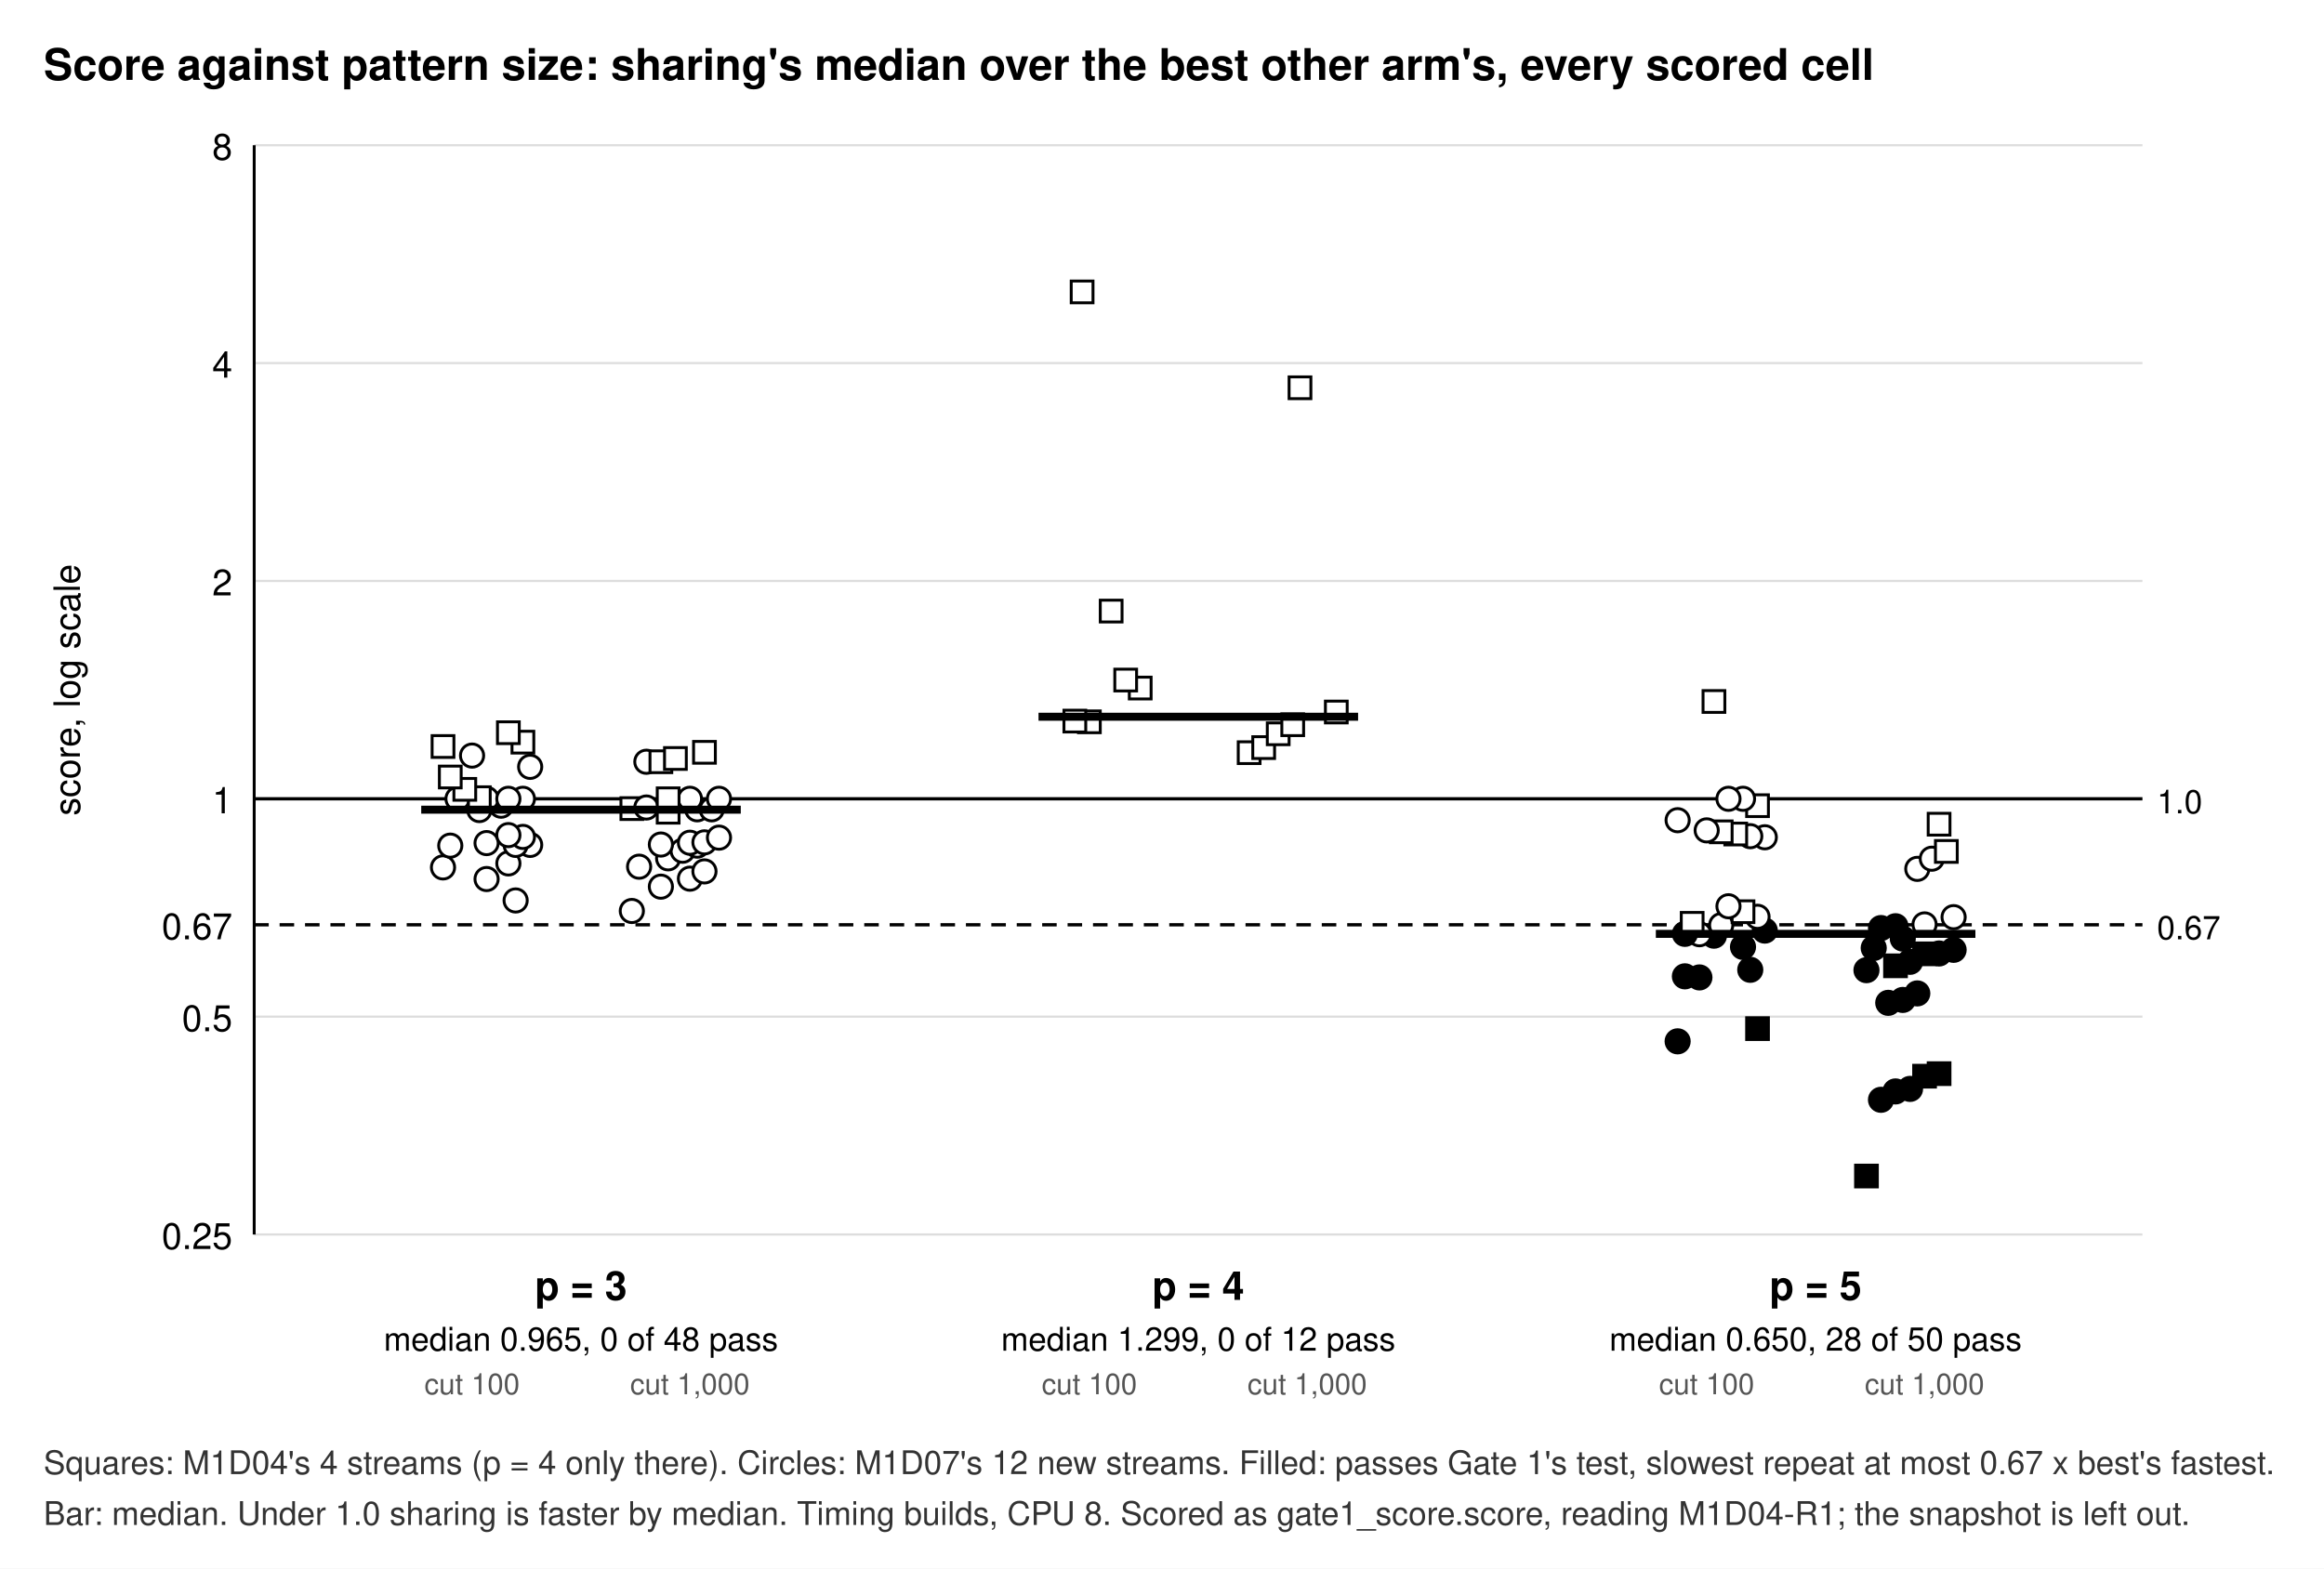
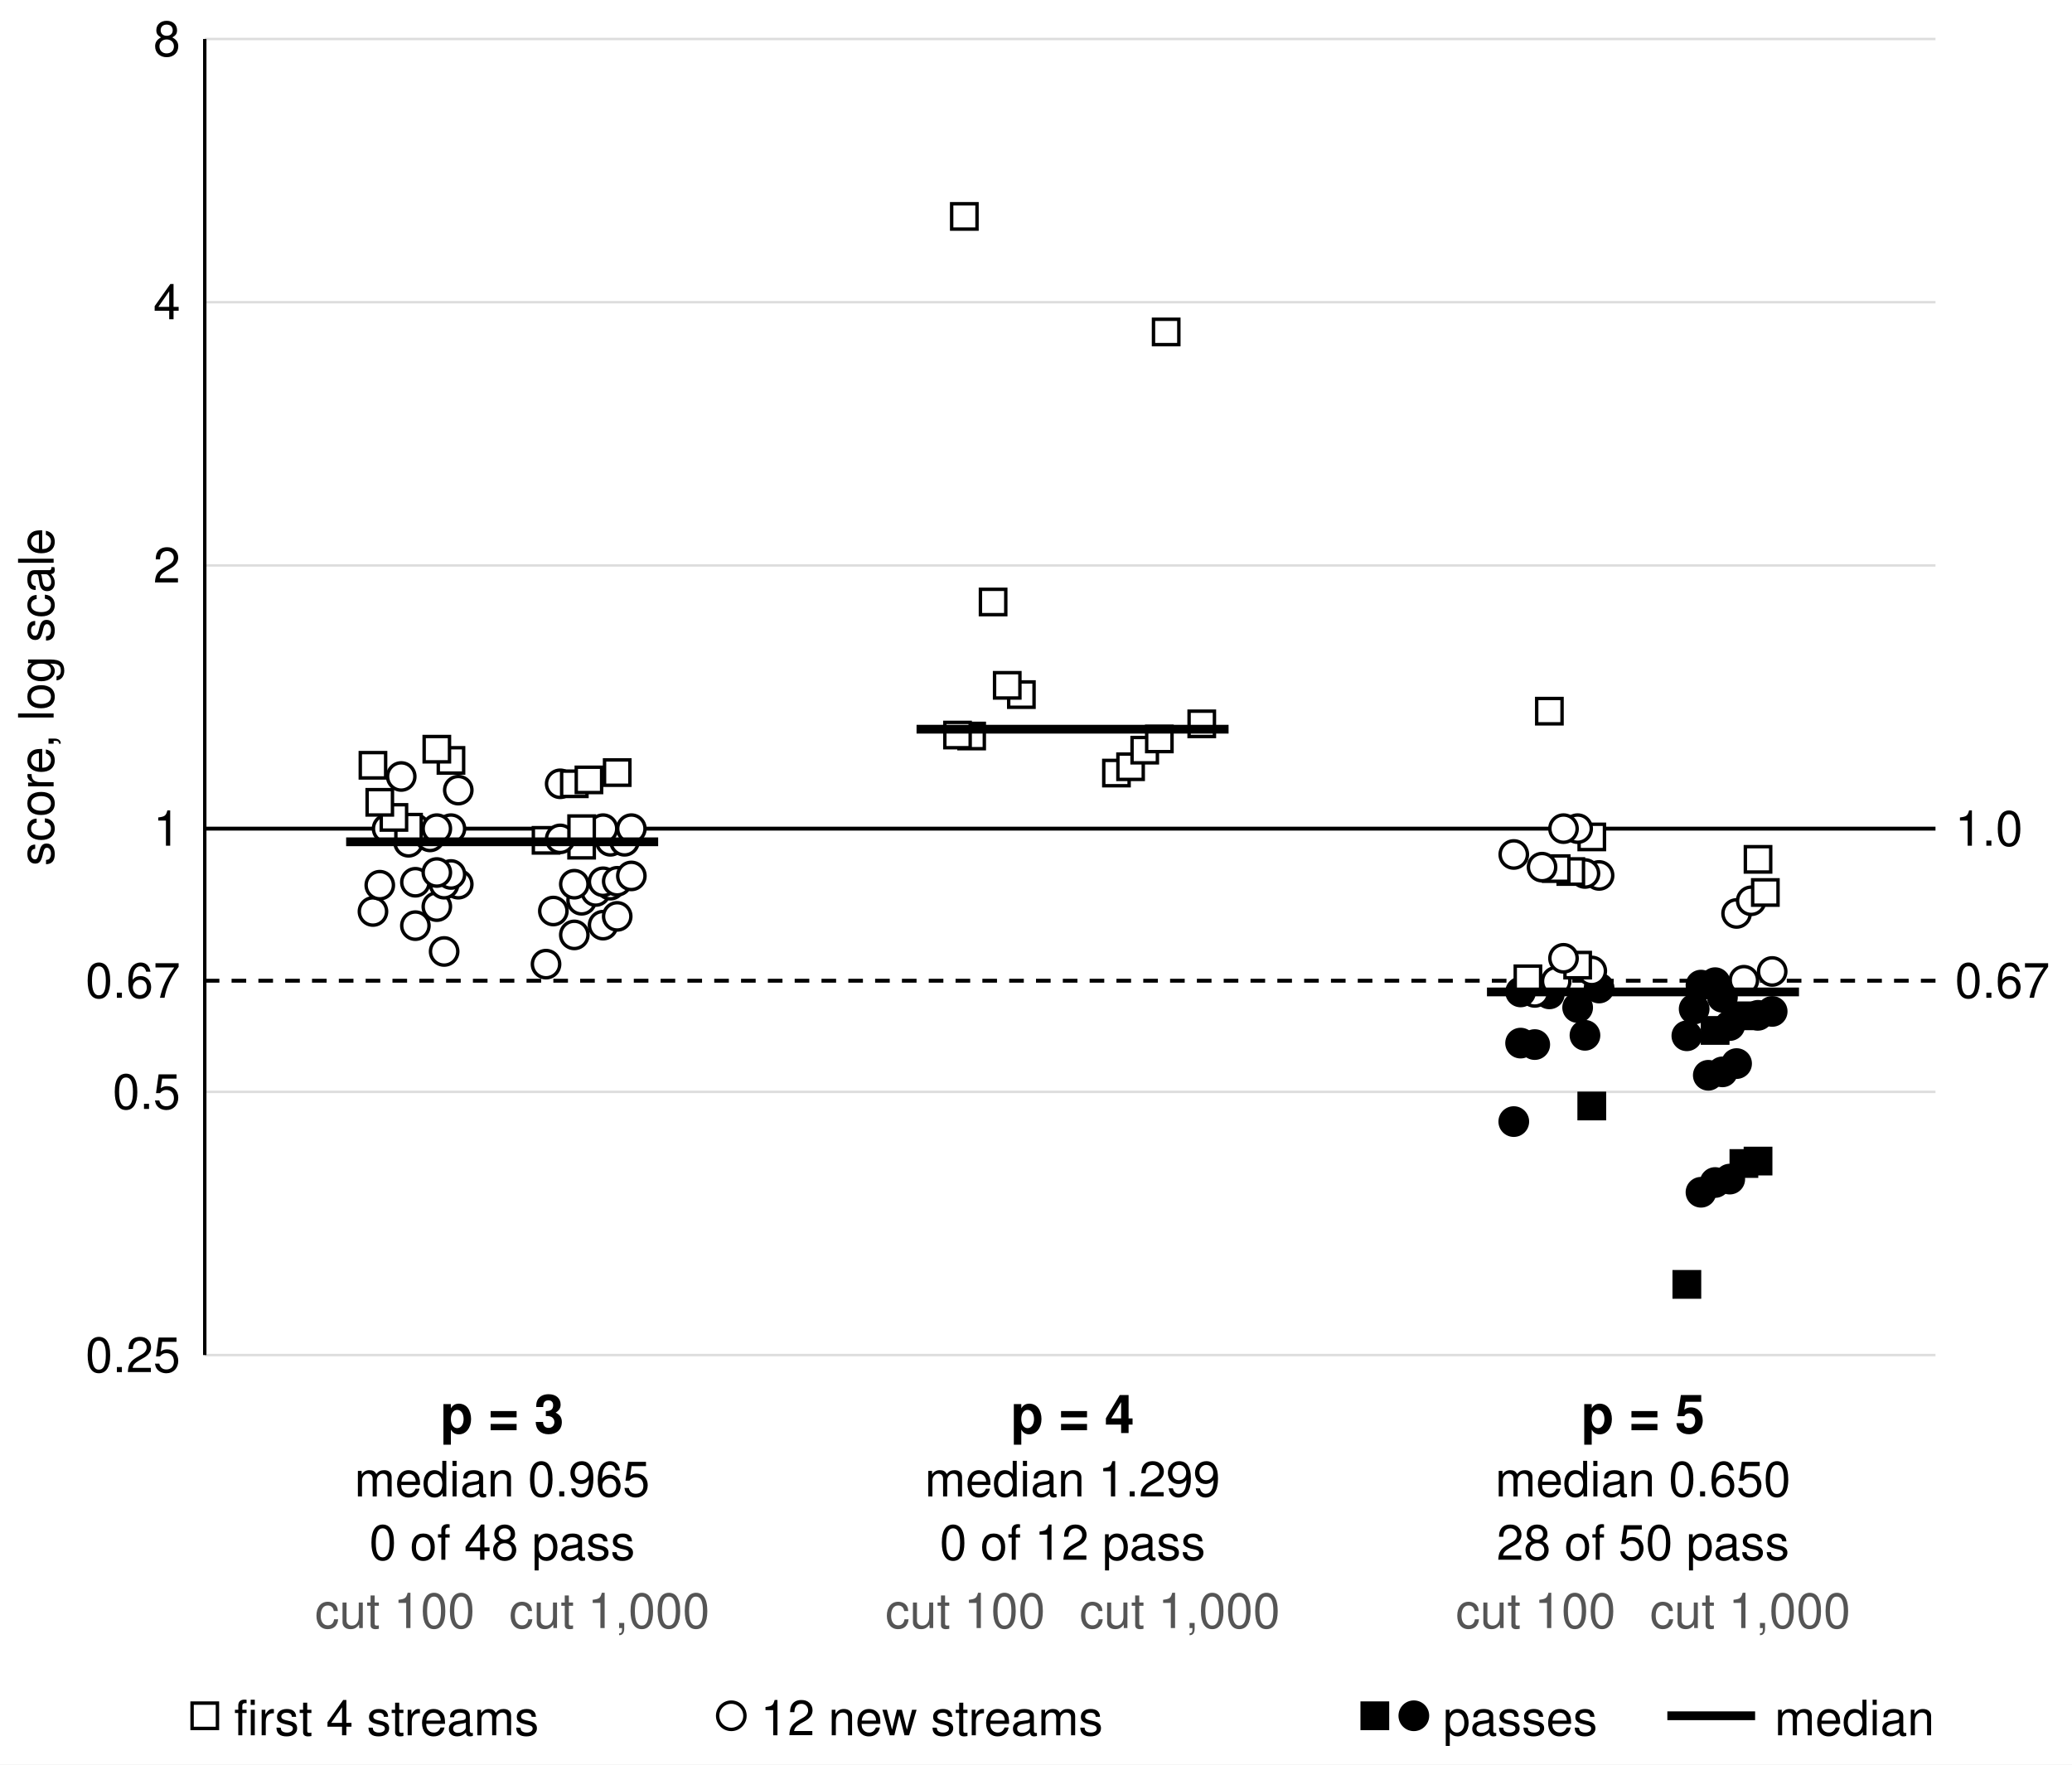
- <svg xmlns="http://www.w3.org/2000/svg" viewBox="0 0 640 432" width="640" height="432" font-family="Helvetica, Arial, sans-serif">
-   <rect width="640" height="432" fill="white" />
-   <text x="12.0" y="22.0" font-size="12" text-anchor="start" font-weight="bold" fill="black">Score against pattern size: sharing's median over the best other arm's, every scored cell</text>
-   <line x1="70" y1="340.0" x2="590" y2="340.0" stroke="#ddd" stroke-width="0.6" stroke-dasharray="" />
-   <text x="64.0" y="344.0" font-size="10" text-anchor="end" font-weight="normal" fill="black">0.25</text>
-   <line x1="70" y1="280.0" x2="590" y2="280.0" stroke="#ddd" stroke-width="0.6" stroke-dasharray="" />
-   <text x="64.0" y="284.0" font-size="10" text-anchor="end" font-weight="normal" fill="black">0.5</text>
-   <line x1="70" y1="254.7" x2="590" y2="254.7" stroke="black" stroke-width="0.9" stroke-dasharray="4 3" />
-   <text x="64.0" y="258.7" font-size="10" text-anchor="end" font-weight="normal" fill="black">0.67</text>
-   <line x1="70" y1="220.0" x2="590" y2="220.0" stroke="black" stroke-width="0.9" stroke-dasharray="" />
-   <text x="64.0" y="224.0" font-size="10" text-anchor="end" font-weight="normal" fill="black">1</text>
-   <line x1="70" y1="160.0" x2="590" y2="160.0" stroke="#ddd" stroke-width="0.6" stroke-dasharray="" />
-   <text x="64.0" y="164.0" font-size="10" text-anchor="end" font-weight="normal" fill="black">2</text>
-   <line x1="70" y1="100.0" x2="590" y2="100.0" stroke="#ddd" stroke-width="0.6" stroke-dasharray="" />
-   <text x="64.0" y="104.0" font-size="10" text-anchor="end" font-weight="normal" fill="black">4</text>
-   <line x1="70" y1="40.0" x2="590" y2="40.0" stroke="#ddd" stroke-width="0.6" stroke-dasharray="" />
-   <text x="64.0" y="44.0" font-size="10" text-anchor="end" font-weight="normal" fill="black">8</text>
-   <text x="594.0" y="258.7" font-size="9" text-anchor="start" font-weight="normal" fill="black">0.67</text>
-   <text x="594.0" y="224.0" font-size="9" text-anchor="start" font-weight="normal" fill="black">1.0</text>
-   <circle cx="174.0" cy="250.9" r="3.2" fill="white" stroke="black" stroke-width="0.8" />
-   <circle cx="142.0" cy="248.0" r="3.2" fill="white" stroke="black" stroke-width="0.8" />
-   <circle cx="182.0" cy="244.2" r="3.2" fill="white" stroke="black" stroke-width="0.8" />
-   <circle cx="134.0" cy="242.1" r="3.2" fill="white" stroke="black" stroke-width="0.8" />
-   <circle cx="190.0" cy="242.0" r="3.2" fill="white" stroke="black" stroke-width="0.8" />
-   <circle cx="194.0" cy="240.0" r="3.2" fill="white" stroke="black" stroke-width="0.8" />
-   <circle cx="122.0" cy="238.9" r="3.2" fill="white" stroke="black" stroke-width="0.8" />
-   <circle cx="176.0" cy="238.7" r="3.2" fill="white" stroke="black" stroke-width="0.8" />
-   <circle cx="140.0" cy="237.8" r="3.2" fill="white" stroke="black" stroke-width="0.8" />
-   <circle cx="184.0" cy="236.4" r="3.2" fill="white" stroke="black" stroke-width="0.8" />
-   <circle cx="188.0" cy="234.3" r="3.2" fill="white" stroke="black" stroke-width="0.8" />
-   <circle cx="192.0" cy="232.9" r="3.2" fill="white" stroke="black" stroke-width="0.8" />
-   <circle cx="124.0" cy="232.9" r="3.2" fill="white" stroke="black" stroke-width="0.8" />
-   <circle cx="146.0" cy="232.7" r="3.2" fill="white" stroke="black" stroke-width="0.8" />
-   <circle cx="142.0" cy="232.7" r="3.2" fill="white" stroke="black" stroke-width="0.8" />
-   <circle cx="182.0" cy="232.6" r="3.2" fill="white" stroke="black" stroke-width="0.8" />
-   <circle cx="134.0" cy="232.2" r="3.2" fill="white" stroke="black" stroke-width="0.8" />
-   <circle cx="190.0" cy="232.1" r="3.2" fill="white" stroke="black" stroke-width="0.8" />
-   <circle cx="194.0" cy="232.0" r="3.2" fill="white" stroke="black" stroke-width="0.8" />
-   <circle cx="198.0" cy="230.7" r="3.2" fill="white" stroke="black" stroke-width="0.8" />
-   <circle cx="144.0" cy="230.5" r="3.2" fill="white" stroke="black" stroke-width="0.8" />
-   <circle cx="140.0" cy="230.0" r="3.2" fill="white" stroke="black" stroke-width="0.8" />
-   <rect x="181.0" y="220.7" width="6" height="6" fill="white" stroke="black" stroke-width="0.8" />
-   <circle cx="132.0" cy="223.1" r="3.2" fill="white" stroke="black" stroke-width="0.8" />
-   <circle cx="192.0" cy="222.9" r="3.2" fill="white" stroke="black" stroke-width="0.8" />
-   <circle cx="196.0" cy="222.9" r="3.2" fill="white" stroke="black" stroke-width="0.8" />
-   <rect x="171.0" y="219.7" width="6" height="6" fill="white" stroke="black" stroke-width="0.8" />
-   <circle cx="178.0" cy="222.4" r="3.2" fill="white" stroke="black" stroke-width="0.8" />
-   <circle cx="138.0" cy="221.9" r="3.2" fill="white" stroke="black" stroke-width="0.8" />
-   <circle cx="134.0" cy="220.0" r="3.2" fill="white" stroke="black" stroke-width="0.8" />
-   <circle cx="190.0" cy="220.0" r="3.2" fill="white" stroke="black" stroke-width="0.8" />
-   <circle cx="126.0" cy="220.0" r="3.2" fill="white" stroke="black" stroke-width="0.8" />
-   <circle cx="198.0" cy="220.0" r="3.2" fill="white" stroke="black" stroke-width="0.8" />
-   <circle cx="144.0" cy="220.0" r="3.2" fill="white" stroke="black" stroke-width="0.8" />
-   <circle cx="140.0" cy="220.0" r="3.2" fill="white" stroke="black" stroke-width="0.8" />
-   <rect x="181.0" y="217.0" width="6" height="6" fill="white" stroke="black" stroke-width="0.8" />
-   <rect x="129.0" y="216.7" width="6" height="6" fill="white" stroke="black" stroke-width="0.8" />
-   <rect x="125.0" y="214.4" width="6" height="6" fill="white" stroke="black" stroke-width="0.8" />
-   <rect x="121.0" y="211.0" width="6" height="6" fill="white" stroke="black" stroke-width="0.8" />
-   <circle cx="146.0" cy="211.2" r="3.2" fill="white" stroke="black" stroke-width="0.8" />
-   <circle cx="178.0" cy="209.8" r="3.2" fill="white" stroke="black" stroke-width="0.8" />
-   <rect x="179.0" y="206.8" width="6" height="6" fill="white" stroke="black" stroke-width="0.8" />
-   <rect x="183.0" y="205.9" width="6" height="6" fill="white" stroke="black" stroke-width="0.8" />
-   <circle cx="130.0" cy="208.1" r="3.2" fill="white" stroke="black" stroke-width="0.8" />
-   <rect x="191.0" y="204.2" width="6" height="6" fill="white" stroke="black" stroke-width="0.8" />
-   <rect x="119.0" y="202.6" width="6" height="6" fill="white" stroke="black" stroke-width="0.8" />
-   <rect x="141.0" y="201.4" width="6" height="6" fill="white" stroke="black" stroke-width="0.8" />
-   <rect x="137.0" y="198.8" width="6" height="6" fill="white" stroke="black" stroke-width="0.8" />
-   <line x1="116" y1="223.0" x2="204" y2="223.0" stroke="black" stroke-width="2.2" />
-   <text x="160.0" y="358.0" font-size="11" text-anchor="middle" font-weight="bold" fill="black">p = 3</text>
-   <text x="160.0" y="372.0" font-size="9" text-anchor="middle" font-weight="normal" fill="black">median 0.965, 0 of 48 pass</text>
-   <text x="130.0" y="384.0" font-size="8" text-anchor="middle" font-weight="normal" fill="#555">cut 100</text>
-   <text x="190.0" y="384.0" font-size="8" text-anchor="middle" font-weight="normal" fill="#555">cut 1,000</text>
-   <rect x="341.0" y="204.3" width="6" height="6" fill="white" stroke="black" stroke-width="0.8" />
-   <rect x="345.0" y="202.9" width="6" height="6" fill="white" stroke="black" stroke-width="0.8" />
-   <rect x="349.0" y="199.1" width="6" height="6" fill="white" stroke="black" stroke-width="0.8" />
-   <rect x="353.0" y="196.6" width="6" height="6" fill="white" stroke="black" stroke-width="0.8" />
-   <rect x="297.0" y="195.8" width="6" height="6" fill="white" stroke="black" stroke-width="0.8" />
-   <rect x="293.0" y="195.6" width="6" height="6" fill="white" stroke="black" stroke-width="0.8" />
-   <rect x="365.0" y="193.1" width="6" height="6" fill="white" stroke="black" stroke-width="0.8" />
-   <rect x="311.0" y="186.5" width="6" height="6" fill="white" stroke="black" stroke-width="0.8" />
-   <rect x="307.0" y="184.3" width="6" height="6" fill="white" stroke="black" stroke-width="0.8" />
-   <rect x="303.0" y="165.3" width="6" height="6" fill="white" stroke="black" stroke-width="0.8" />
-   <rect x="355.0" y="103.8" width="6" height="6" fill="white" stroke="black" stroke-width="0.8" />
-   <rect x="295.0" y="77.4" width="6" height="6" fill="white" stroke="black" stroke-width="0.8" />
-   <line x1="286" y1="197.4" x2="374" y2="197.4" stroke="black" stroke-width="2.2" />
-   <text x="330.0" y="358.0" font-size="11" text-anchor="middle" font-weight="bold" fill="black">p = 4</text>
-   <text x="330.0" y="372.0" font-size="9" text-anchor="middle" font-weight="normal" fill="black">median 1.299, 0 of 12 pass</text>
-   <text x="300.0" y="384.0" font-size="8" text-anchor="middle" font-weight="normal" fill="#555">cut 100</text>
-   <text x="360.0" y="384.0" font-size="8" text-anchor="middle" font-weight="normal" fill="#555">cut 1,000</text>
-   <rect x="511.0" y="320.9" width="6" height="6" fill="black" stroke="black" stroke-width="0.8" />
-   <circle cx="518.0" cy="302.9" r="3.2" fill="black" stroke="black" stroke-width="0.8" />
-   <circle cx="522.0" cy="300.6" r="3.2" fill="black" stroke="black" stroke-width="0.8" />
-   <circle cx="526.0" cy="299.9" r="3.2" fill="black" stroke="black" stroke-width="0.8" />
-   <rect x="527.0" y="293.4" width="6" height="6" fill="black" stroke="black" stroke-width="0.8" />
-   <rect x="531.0" y="292.7" width="6" height="6" fill="black" stroke="black" stroke-width="0.8" />
-   <circle cx="462.0" cy="286.8" r="3.2" fill="black" stroke="black" stroke-width="0.8" />
-   <rect x="481.0" y="280.3" width="6" height="6" fill="black" stroke="black" stroke-width="0.8" />
-   <circle cx="520.0" cy="276.2" r="3.2" fill="black" stroke="black" stroke-width="0.8" />
-   <circle cx="524.0" cy="275.4" r="3.2" fill="black" stroke="black" stroke-width="0.8" />
-   <circle cx="528.0" cy="273.6" r="3.2" fill="black" stroke="black" stroke-width="0.8" />
-   <circle cx="468.0" cy="269.2" r="3.2" fill="black" stroke="black" stroke-width="0.8" />
-   <circle cx="464.0" cy="268.9" r="3.2" fill="black" stroke="black" stroke-width="0.8" />
-   <circle cx="514.0" cy="267.2" r="3.2" fill="black" stroke="black" stroke-width="0.8" />
-   <circle cx="482.0" cy="267.1" r="3.2" fill="black" stroke="black" stroke-width="0.8" />
-   <rect x="519.0" y="263.0" width="6" height="6" fill="black" stroke="black" stroke-width="0.8" />
-   <circle cx="526.0" cy="264.9" r="3.2" fill="black" stroke="black" stroke-width="0.8" />
-   <rect x="527.0" y="259.7" width="6" height="6" fill="black" stroke="black" stroke-width="0.8" />
-   <circle cx="534.0" cy="262.6" r="3.2" fill="black" stroke="black" stroke-width="0.8" />
-   <circle cx="538.0" cy="261.6" r="3.2" fill="black" stroke="black" stroke-width="0.8" />
-   <circle cx="516.0" cy="261.1" r="3.2" fill="black" stroke="black" stroke-width="0.8" />
-   <circle cx="480.0" cy="260.8" r="3.2" fill="black" stroke="black" stroke-width="0.8" />
-   <circle cx="524.0" cy="258.5" r="3.2" fill="black" stroke="black" stroke-width="0.8" />
-   <circle cx="472.0" cy="257.7" r="3.2" fill="black" stroke="black" stroke-width="0.8" />
-   <circle cx="468.0" cy="257.3" r="3.2" fill="white" stroke="black" stroke-width="0.8" />
-   <circle cx="464.0" cy="257.2" r="3.2" fill="black" stroke="black" stroke-width="0.8" />
-   <circle cx="486.0" cy="256.3" r="3.2" fill="black" stroke="black" stroke-width="0.8" />
-   <circle cx="518.0" cy="255.6" r="3.2" fill="black" stroke="black" stroke-width="0.8" />
-   <circle cx="522.0" cy="255.1" r="3.2" fill="black" stroke="black" stroke-width="0.8" />
-   <circle cx="474.0" cy="254.8" r="3.2" fill="white" stroke="black" stroke-width="0.8" />
-   <circle cx="530.0" cy="254.6" r="3.2" fill="white" stroke="black" stroke-width="0.8" />
-   <rect x="463.0" y="251.3" width="6" height="6" fill="white" stroke="black" stroke-width="0.8" />
-   <circle cx="538.0" cy="252.6" r="3.2" fill="white" stroke="black" stroke-width="0.8" />
-   <circle cx="484.0" cy="252.5" r="3.2" fill="white" stroke="black" stroke-width="0.8" />
-   <rect x="477.0" y="248.1" width="6" height="6" fill="white" stroke="black" stroke-width="0.8" />
-   <circle cx="476.0" cy="249.6" r="3.2" fill="white" stroke="black" stroke-width="0.8" />
-   <circle cx="528.0" cy="239.3" r="3.2" fill="white" stroke="black" stroke-width="0.8" />
-   <circle cx="532.0" cy="236.5" r="3.2" fill="white" stroke="black" stroke-width="0.8" />
-   <rect x="533.0" y="231.5" width="6" height="6" fill="white" stroke="black" stroke-width="0.8" />
-   <circle cx="486.0" cy="230.6" r="3.2" fill="white" stroke="black" stroke-width="0.8" />
-   <circle cx="482.0" cy="230.3" r="3.2" fill="white" stroke="black" stroke-width="0.8" />
-   <rect x="475.0" y="226.7" width="6" height="6" fill="white" stroke="black" stroke-width="0.8" />
-   <rect x="471.0" y="226.1" width="6" height="6" fill="white" stroke="black" stroke-width="0.8" />
-   <circle cx="470.0" cy="228.7" r="3.2" fill="white" stroke="black" stroke-width="0.8" />
-   <rect x="531.0" y="224.0" width="6" height="6" fill="white" stroke="black" stroke-width="0.8" />
-   <circle cx="462.0" cy="225.9" r="3.2" fill="white" stroke="black" stroke-width="0.8" />
-   <rect x="481.0" y="218.9" width="6" height="6" fill="white" stroke="black" stroke-width="0.8" />
-   <circle cx="480.0" cy="220.0" r="3.2" fill="white" stroke="black" stroke-width="0.8" />
-   <circle cx="476.0" cy="220.0" r="3.2" fill="white" stroke="black" stroke-width="0.8" />
-   <rect x="469.0" y="190.2" width="6" height="6" fill="white" stroke="black" stroke-width="0.8" />
-   <line x1="456" y1="257.2" x2="544" y2="257.2" stroke="black" stroke-width="2.2" />
-   <text x="500.0" y="358.0" font-size="11" text-anchor="middle" font-weight="bold" fill="black">p = 5</text>
-   <text x="500.0" y="372.0" font-size="9" text-anchor="middle" font-weight="normal" fill="black">median 0.650, 28 of 50 pass</text>
-   <text x="470.0" y="384.0" font-size="8" text-anchor="middle" font-weight="normal" fill="#555">cut 100</text>
-   <text x="530.0" y="384.0" font-size="8" text-anchor="middle" font-weight="normal" fill="#555">cut 1,000</text>
-   <line x1="70" y1="40" x2="70" y2="340" stroke="black" stroke-width="0.8" />
-   <text x="22" y="190.0" font-size="10" text-anchor="middle" transform="rotate(-90 22 190.0)">score, log scale</text>
-   <text x="12.0" y="406.0" font-size="9" text-anchor="start" font-weight="normal" fill="#333">Squares: M1D04's 4 streams (p = 4 only there). Circles: M1D07's 12 new streams. Filled: passes Gate 1's test, slowest repeat at most 0.67 x best's fastest.</text>
-   <text x="12.0" y="420.0" font-size="9" text-anchor="start" font-weight="normal" fill="#333">Bar: median. Under 1.0 sharing is faster by median. Timing builds, CPU 8. Scored as gate1_score.score, reading M1D04-R1; the snapshot is left out.</text>
+ <svg xmlns="http://www.w3.org/2000/svg" viewBox="0 0 425 362" width="425" height="362" font-family="Helvetica, Arial, sans-serif">
+   <rect width="425" height="362" fill="white" />
+   <line x1="42" y1="278.0" x2="397" y2="278.0" stroke="#ddd" stroke-width="0.5" stroke-dasharray="" />
+   <text x="37.0" y="281.5" font-size="10" text-anchor="end" font-weight="normal" fill="black">0.25</text>
+   <line x1="42" y1="224.0" x2="397" y2="224.0" stroke="#ddd" stroke-width="0.5" stroke-dasharray="" />
+   <text x="37.0" y="227.5" font-size="10" text-anchor="end" font-weight="normal" fill="black">0.5</text>
+   <line x1="42" y1="201.2" x2="397" y2="201.2" stroke="black" stroke-width="0.8" stroke-dasharray="3 2.5" />
+   <text x="37.0" y="204.7" font-size="10" text-anchor="end" font-weight="normal" fill="black">0.67</text>
+   <line x1="42" y1="170.0" x2="397" y2="170.0" stroke="black" stroke-width="0.8" stroke-dasharray="" />
+   <text x="37.0" y="173.5" font-size="10" text-anchor="end" font-weight="normal" fill="black">1</text>
+   <line x1="42" y1="116.0" x2="397" y2="116.0" stroke="#ddd" stroke-width="0.5" stroke-dasharray="" />
+   <text x="37.0" y="119.5" font-size="10" text-anchor="end" font-weight="normal" fill="black">2</text>
+   <line x1="42" y1="62.0" x2="397" y2="62.0" stroke="#ddd" stroke-width="0.5" stroke-dasharray="" />
+   <text x="37.0" y="65.5" font-size="10" text-anchor="end" font-weight="normal" fill="black">4</text>
+   <line x1="42" y1="8.0" x2="397" y2="8.0" stroke="#ddd" stroke-width="0.5" stroke-dasharray="" />
+   <text x="37.0" y="11.5" font-size="10" text-anchor="end" font-weight="normal" fill="black">8</text>
+   <text x="401.0" y="204.7" font-size="10" text-anchor="start" font-weight="normal" fill="black">0.67</text>
+   <text x="401.0" y="173.5" font-size="10" text-anchor="start" font-weight="normal" fill="black">1.0</text>
+   <circle cx="112.0" cy="197.8" r="2.8" fill="white" stroke="black" stroke-width="0.7" />
+   <circle cx="91.1" cy="195.2" r="2.8" fill="white" stroke="black" stroke-width="0.7" />
+   <circle cx="117.8" cy="191.8" r="2.8" fill="white" stroke="black" stroke-width="0.7" />
+   <circle cx="85.2" cy="189.9" r="2.8" fill="white" stroke="black" stroke-width="0.7" />
+   <circle cx="123.7" cy="189.8" r="2.8" fill="white" stroke="black" stroke-width="0.7" />
+   <circle cx="126.6" cy="188.0" r="2.8" fill="white" stroke="black" stroke-width="0.7" />
+   <circle cx="76.5" cy="187.0" r="2.8" fill="white" stroke="black" stroke-width="0.7" />
+   <circle cx="113.5" cy="186.9" r="2.8" fill="white" stroke="black" stroke-width="0.7" />
+   <circle cx="89.6" cy="186.0" r="2.8" fill="white" stroke="black" stroke-width="0.7" />
+   <circle cx="119.3" cy="184.7" r="2.8" fill="white" stroke="black" stroke-width="0.7" />
+   <circle cx="122.2" cy="182.9" r="2.8" fill="white" stroke="black" stroke-width="0.7" />
+   <circle cx="125.2" cy="181.6" r="2.8" fill="white" stroke="black" stroke-width="0.7" />
+   <circle cx="77.9" cy="181.6" r="2.8" fill="white" stroke="black" stroke-width="0.7" />
+   <circle cx="94.0" cy="181.4" r="2.8" fill="white" stroke="black" stroke-width="0.7" />
+   <circle cx="91.1" cy="181.4" r="2.8" fill="white" stroke="black" stroke-width="0.7" />
+   <circle cx="117.8" cy="181.4" r="2.8" fill="white" stroke="black" stroke-width="0.7" />
+   <circle cx="85.2" cy="181.0" r="2.8" fill="white" stroke="black" stroke-width="0.7" />
+   <circle cx="123.7" cy="180.9" r="2.8" fill="white" stroke="black" stroke-width="0.7" />
+   <circle cx="126.6" cy="180.8" r="2.8" fill="white" stroke="black" stroke-width="0.7" />
+   <circle cx="129.5" cy="179.7" r="2.8" fill="white" stroke="black" stroke-width="0.7" />
+   <circle cx="92.5" cy="179.4" r="2.8" fill="white" stroke="black" stroke-width="0.7" />
+   <circle cx="89.6" cy="179.0" r="2.8" fill="white" stroke="black" stroke-width="0.7" />
+   <rect x="116.7" y="170.8" width="5.2" height="5.2" fill="white" stroke="black" stroke-width="0.7" />
+   <circle cx="83.8" cy="172.8" r="2.8" fill="white" stroke="black" stroke-width="0.7" />
+   <circle cx="125.2" cy="172.6" r="2.8" fill="white" stroke="black" stroke-width="0.7" />
+   <circle cx="128.1" cy="172.6" r="2.8" fill="white" stroke="black" stroke-width="0.7" />
+   <rect x="109.4" y="169.8" width="5.2" height="5.2" fill="white" stroke="black" stroke-width="0.7" />
+   <circle cx="114.9" cy="172.1" r="2.8" fill="white" stroke="black" stroke-width="0.7" />
+   <circle cx="88.2" cy="171.7" r="2.8" fill="white" stroke="black" stroke-width="0.7" />
+   <circle cx="85.2" cy="170.0" r="2.8" fill="white" stroke="black" stroke-width="0.7" />
+   <circle cx="123.7" cy="170.0" r="2.8" fill="white" stroke="black" stroke-width="0.7" />
+   <circle cx="79.4" cy="170.0" r="2.8" fill="white" stroke="black" stroke-width="0.7" />
+   <circle cx="129.5" cy="170.0" r="2.8" fill="white" stroke="black" stroke-width="0.7" />
+   <circle cx="92.5" cy="170.0" r="2.8" fill="white" stroke="black" stroke-width="0.7" />
+   <circle cx="89.6" cy="170.0" r="2.8" fill="white" stroke="black" stroke-width="0.7" />
+   <rect x="116.7" y="167.4" width="5.2" height="5.2" fill="white" stroke="black" stroke-width="0.7" />
+   <rect x="81.2" y="167.1" width="5.2" height="5.2" fill="white" stroke="black" stroke-width="0.7" />
+   <rect x="78.2" y="165.1" width="5.2" height="5.2" fill="white" stroke="black" stroke-width="0.7" />
+   <rect x="75.3" y="162.0" width="5.2" height="5.2" fill="white" stroke="black" stroke-width="0.7" />
+   <circle cx="94.0" cy="162.1" r="2.8" fill="white" stroke="black" stroke-width="0.7" />
+   <circle cx="114.9" cy="160.8" r="2.8" fill="white" stroke="black" stroke-width="0.7" />
+   <rect x="115.2" y="158.2" width="5.2" height="5.2" fill="white" stroke="black" stroke-width="0.7" />
+   <rect x="118.2" y="157.4" width="5.2" height="5.2" fill="white" stroke="black" stroke-width="0.7" />
+   <circle cx="82.3" cy="159.3" r="2.8" fill="white" stroke="black" stroke-width="0.7" />
+   <rect x="124.0" y="155.9" width="5.2" height="5.2" fill="white" stroke="black" stroke-width="0.7" />
+   <rect x="73.9" y="154.4" width="5.2" height="5.2" fill="white" stroke="black" stroke-width="0.7" />
+   <rect x="89.9" y="153.4" width="5.2" height="5.2" fill="white" stroke="black" stroke-width="0.7" />
+   <rect x="87.0" y="151.1" width="5.2" height="5.2" fill="white" stroke="black" stroke-width="0.7" />
+   <line x1="71" y1="172.7" x2="135" y2="172.7" stroke="black" stroke-width="1.8" />
+   <text x="103.0" y="294.0" font-size="11" text-anchor="middle" font-weight="bold" fill="black">p = 3</text>
+   <text x="103.0" y="307.0" font-size="10" text-anchor="middle" font-weight="normal" fill="black">median 0.965</text>
+   <text x="103.0" y="320.0" font-size="10" text-anchor="middle" font-weight="normal" fill="black">0 of 48 pass</text>
+   <text x="81.0" y="334.0" font-size="10" text-anchor="middle" font-weight="normal" fill="#555">cut 100</text>
+   <text x="125.0" y="334.0" font-size="10" text-anchor="middle" font-weight="normal" fill="#555">cut 1,000</text>
+   <rect x="226.4" y="156.0" width="5.2" height="5.2" fill="white" stroke="black" stroke-width="0.7" />
+   <rect x="229.3" y="154.7" width="5.2" height="5.2" fill="white" stroke="black" stroke-width="0.7" />
+   <rect x="232.2" y="151.3" width="5.2" height="5.2" fill="white" stroke="black" stroke-width="0.7" />
+   <rect x="235.2" y="149.0" width="5.2" height="5.2" fill="white" stroke="black" stroke-width="0.7" />
+   <rect x="196.7" y="148.4" width="5.2" height="5.2" fill="white" stroke="black" stroke-width="0.7" />
+   <rect x="193.8" y="148.2" width="5.2" height="5.2" fill="white" stroke="black" stroke-width="0.7" />
+   <rect x="243.9" y="145.9" width="5.2" height="5.2" fill="white" stroke="black" stroke-width="0.7" />
+   <rect x="206.9" y="139.9" width="5.2" height="5.2" fill="white" stroke="black" stroke-width="0.7" />
+   <rect x="204.0" y="138.0" width="5.2" height="5.2" fill="white" stroke="black" stroke-width="0.7" />
+   <rect x="201.1" y="120.9" width="5.2" height="5.2" fill="white" stroke="black" stroke-width="0.7" />
+   <rect x="236.6" y="65.5" width="5.2" height="5.2" fill="white" stroke="black" stroke-width="0.7" />
+   <rect x="195.2" y="41.8" width="5.2" height="5.2" fill="white" stroke="black" stroke-width="0.7" />
+   <line x1="188" y1="149.6" x2="252" y2="149.6" stroke="black" stroke-width="1.8" />
+   <text x="220.0" y="294.0" font-size="11" text-anchor="middle" font-weight="bold" fill="black">p = 4</text>
+   <text x="220.0" y="307.0" font-size="10" text-anchor="middle" font-weight="normal" fill="black">median 1.299</text>
+   <text x="220.0" y="320.0" font-size="10" text-anchor="middle" font-weight="normal" fill="black">0 of 12 pass</text>
+   <text x="198.0" y="334.0" font-size="10" text-anchor="middle" font-weight="normal" fill="#555">cut 100</text>
+   <text x="242.0" y="334.0" font-size="10" text-anchor="middle" font-weight="normal" fill="#555">cut 1,000</text>
+   <rect x="343.4" y="260.9" width="5.2" height="5.2" fill="black" stroke="black" stroke-width="0.7" />
+   <circle cx="348.9" cy="244.6" r="2.8" fill="black" stroke="black" stroke-width="0.7" />
+   <circle cx="351.8" cy="242.6" r="2.8" fill="black" stroke="black" stroke-width="0.7" />
+   <circle cx="354.8" cy="241.9" r="2.8" fill="black" stroke="black" stroke-width="0.7" />
+   <rect x="355.1" y="236.1" width="5.2" height="5.2" fill="black" stroke="black" stroke-width="0.7" />
+   <rect x="358.0" y="235.6" width="5.2" height="5.2" fill="black" stroke="black" stroke-width="0.7" />
+   <circle cx="310.5" cy="230.1" r="2.8" fill="black" stroke="black" stroke-width="0.7" />
+   <rect x="323.9" y="224.3" width="5.2" height="5.2" fill="black" stroke="black" stroke-width="0.7" />
+   <circle cx="350.4" cy="220.6" r="2.8" fill="black" stroke="black" stroke-width="0.7" />
+   <circle cx="353.3" cy="219.9" r="2.8" fill="black" stroke="black" stroke-width="0.7" />
+   <circle cx="356.2" cy="218.2" r="2.8" fill="black" stroke="black" stroke-width="0.7" />
+   <circle cx="314.8" cy="214.3" r="2.8" fill="black" stroke="black" stroke-width="0.7" />
+   <circle cx="311.9" cy="214.0" r="2.8" fill="black" stroke="black" stroke-width="0.7" />
+   <circle cx="346.0" cy="212.5" r="2.8" fill="black" stroke="black" stroke-width="0.7" />
+   <circle cx="325.1" cy="212.4" r="2.8" fill="black" stroke="black" stroke-width="0.7" />
+   <rect x="349.2" y="208.8" width="5.2" height="5.2" fill="black" stroke="black" stroke-width="0.7" />
+   <circle cx="354.8" cy="210.4" r="2.8" fill="black" stroke="black" stroke-width="0.7" />
+   <rect x="355.1" y="205.8" width="5.2" height="5.2" fill="black" stroke="black" stroke-width="0.7" />
+   <circle cx="360.6" cy="208.3" r="2.8" fill="black" stroke="black" stroke-width="0.7" />
+   <circle cx="363.5" cy="207.5" r="2.8" fill="black" stroke="black" stroke-width="0.7" />
+   <circle cx="347.5" cy="207.0" r="2.8" fill="black" stroke="black" stroke-width="0.7" />
+   <circle cx="323.6" cy="206.7" r="2.8" fill="black" stroke="black" stroke-width="0.7" />
+   <circle cx="353.3" cy="204.6" r="2.8" fill="black" stroke="black" stroke-width="0.7" />
+   <circle cx="317.8" cy="203.9" r="2.8" fill="black" stroke="black" stroke-width="0.7" />
+   <circle cx="314.8" cy="203.6" r="2.8" fill="white" stroke="black" stroke-width="0.7" />
+   <circle cx="311.9" cy="203.5" r="2.8" fill="black" stroke="black" stroke-width="0.7" />
+   <circle cx="328.0" cy="202.7" r="2.8" fill="black" stroke="black" stroke-width="0.7" />
+   <circle cx="348.9" cy="202.1" r="2.8" fill="black" stroke="black" stroke-width="0.7" />
+   <circle cx="351.8" cy="201.6" r="2.8" fill="black" stroke="black" stroke-width="0.7" />
+   <circle cx="319.2" cy="201.3" r="2.8" fill="white" stroke="black" stroke-width="0.7" />
+   <circle cx="357.7" cy="201.1" r="2.8" fill="white" stroke="black" stroke-width="0.7" />
+   <rect x="310.8" y="198.2" width="5.2" height="5.2" fill="white" stroke="black" stroke-width="0.7" />
+   <circle cx="363.5" cy="199.3" r="2.8" fill="white" stroke="black" stroke-width="0.7" />
+   <circle cx="326.5" cy="199.2" r="2.8" fill="white" stroke="black" stroke-width="0.7" />
+   <rect x="321.0" y="195.4" width="5.2" height="5.2" fill="white" stroke="black" stroke-width="0.7" />
+   <circle cx="320.7" cy="196.6" r="2.8" fill="white" stroke="black" stroke-width="0.7" />
+   <circle cx="356.2" cy="187.4" r="2.8" fill="white" stroke="black" stroke-width="0.7" />
+   <circle cx="359.2" cy="184.8" r="2.8" fill="white" stroke="black" stroke-width="0.7" />
+   <rect x="359.5" y="180.5" width="5.2" height="5.2" fill="white" stroke="black" stroke-width="0.7" />
+   <circle cx="328.0" cy="179.6" r="2.8" fill="white" stroke="black" stroke-width="0.7" />
+   <circle cx="325.1" cy="179.2" r="2.8" fill="white" stroke="black" stroke-width="0.7" />
+   <rect x="319.6" y="176.2" width="5.2" height="5.2" fill="white" stroke="black" stroke-width="0.7" />
+   <rect x="316.6" y="175.6" width="5.2" height="5.2" fill="white" stroke="black" stroke-width="0.7" />
+   <circle cx="316.3" cy="177.9" r="2.8" fill="white" stroke="black" stroke-width="0.7" />
+   <rect x="358.0" y="173.7" width="5.2" height="5.2" fill="white" stroke="black" stroke-width="0.7" />
+   <circle cx="310.5" cy="175.3" r="2.8" fill="white" stroke="black" stroke-width="0.7" />
+   <rect x="323.9" y="169.1" width="5.2" height="5.2" fill="white" stroke="black" stroke-width="0.7" />
+   <circle cx="323.6" cy="170.0" r="2.8" fill="white" stroke="black" stroke-width="0.7" />
+   <circle cx="320.7" cy="170.0" r="2.8" fill="white" stroke="black" stroke-width="0.7" />
+   <rect x="315.2" y="143.3" width="5.2" height="5.2" fill="white" stroke="black" stroke-width="0.7" />
+   <line x1="305" y1="203.5" x2="369" y2="203.5" stroke="black" stroke-width="1.8" />
+   <text x="337.0" y="294.0" font-size="11" text-anchor="middle" font-weight="bold" fill="black">p = 5</text>
+   <text x="337.0" y="307.0" font-size="10" text-anchor="middle" font-weight="normal" fill="black">median 0.650</text>
+   <text x="337.0" y="320.0" font-size="10" text-anchor="middle" font-weight="normal" fill="black">28 of 50 pass</text>
+   <text x="315.0" y="334.0" font-size="10" text-anchor="middle" font-weight="normal" fill="#555">cut 100</text>
+   <text x="359.0" y="334.0" font-size="10" text-anchor="middle" font-weight="normal" fill="#555">cut 1,000</text>
+   <line x1="42" y1="8" x2="42" y2="278" stroke="black" stroke-width="0.7" />
+   <text x="11" y="143.0" font-size="10" text-anchor="middle" transform="rotate(-90 11 143.0)">score, log scale</text>
+   <rect x="39.4" y="349.4" width="5.2" height="5.2" fill="white" stroke="black" stroke-width="0.7" />
+   <text x="48.0" y="356.0" font-size="10" text-anchor="start" font-weight="normal" fill="black">first 4 streams</text>
+   <circle cx="150" cy="352" r="2.8" fill="white" stroke="black" stroke-width="0.7" />
+   <text x="156.0" y="356.0" font-size="10" text-anchor="start" font-weight="normal" fill="black">12 new streams</text>
+   <rect x="279.4" y="349.4" width="5.2" height="5.2" fill="black" stroke="black" stroke-width="0.7" />
+   <circle cx="290" cy="352" r="2.8" fill="black" stroke="black" stroke-width="0.7" />
+   <text x="296.0" y="356.0" font-size="10" text-anchor="start" font-weight="normal" fill="black">passes</text>
+   <line x1="342" y1="352" x2="360" y2="352" stroke="black" stroke-width="1.8" />
+   <text x="364.0" y="356.0" font-size="10" text-anchor="start" font-weight="normal" fill="black">median</text>
</svg>
